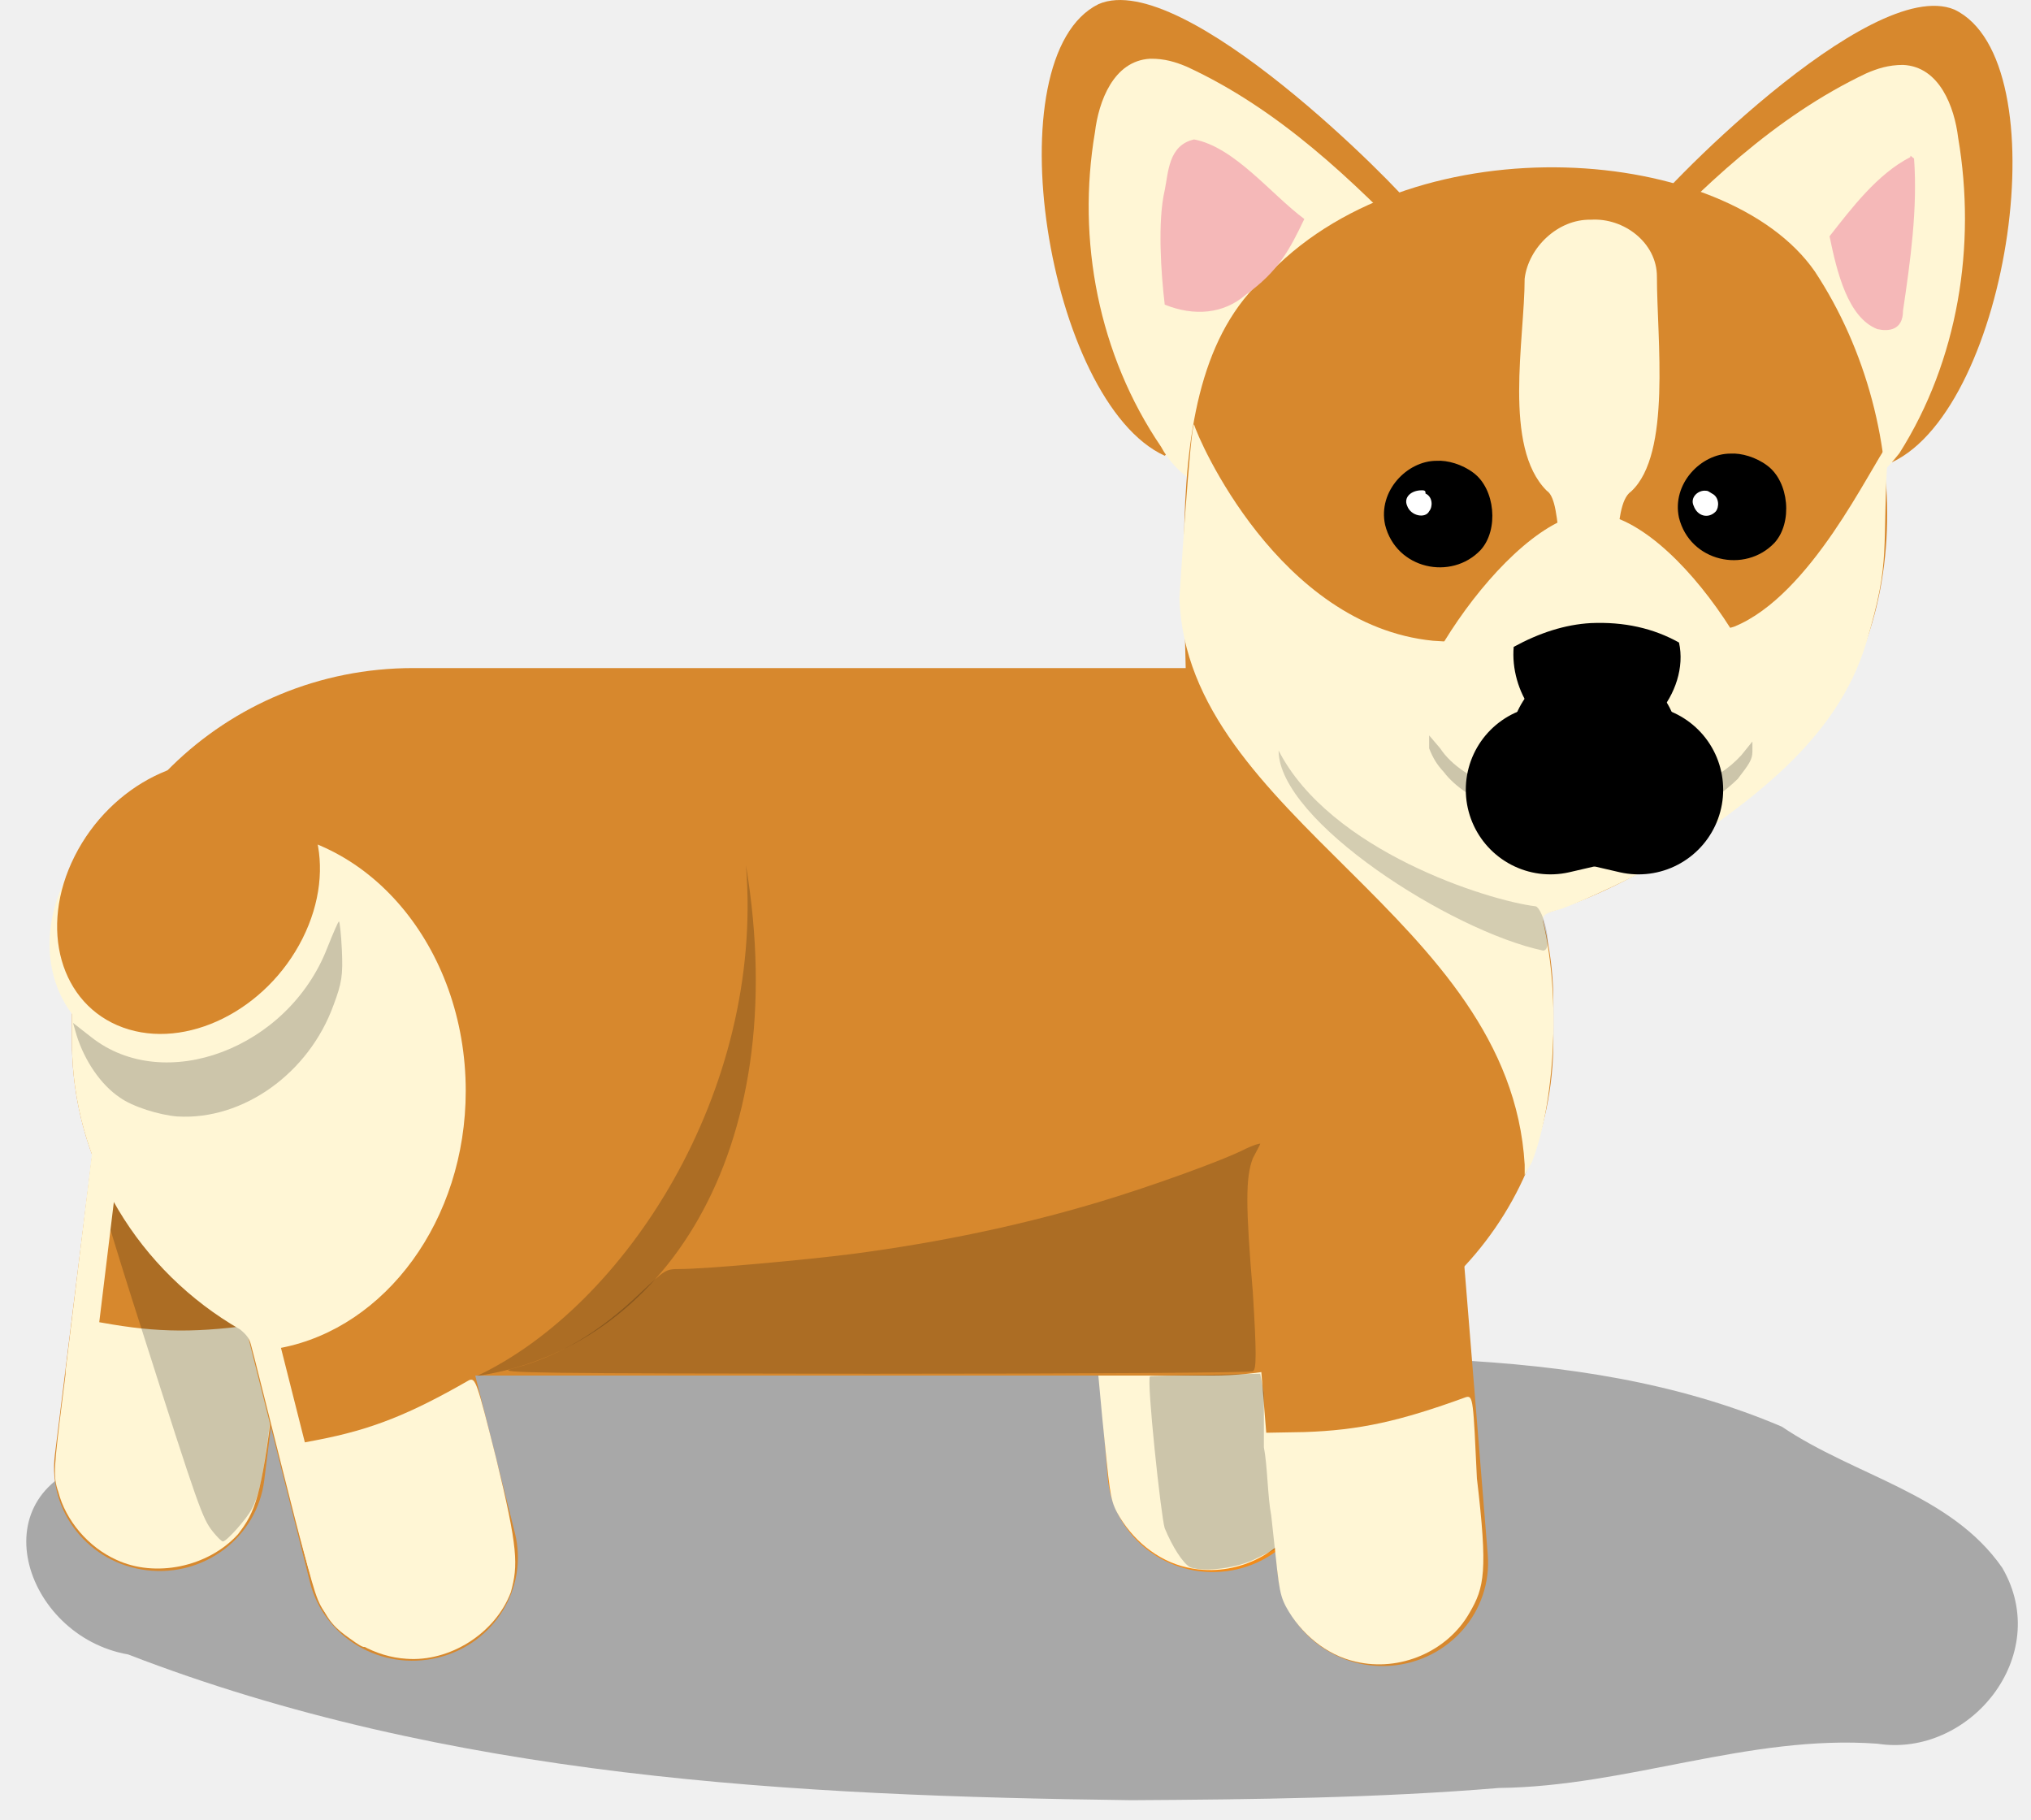
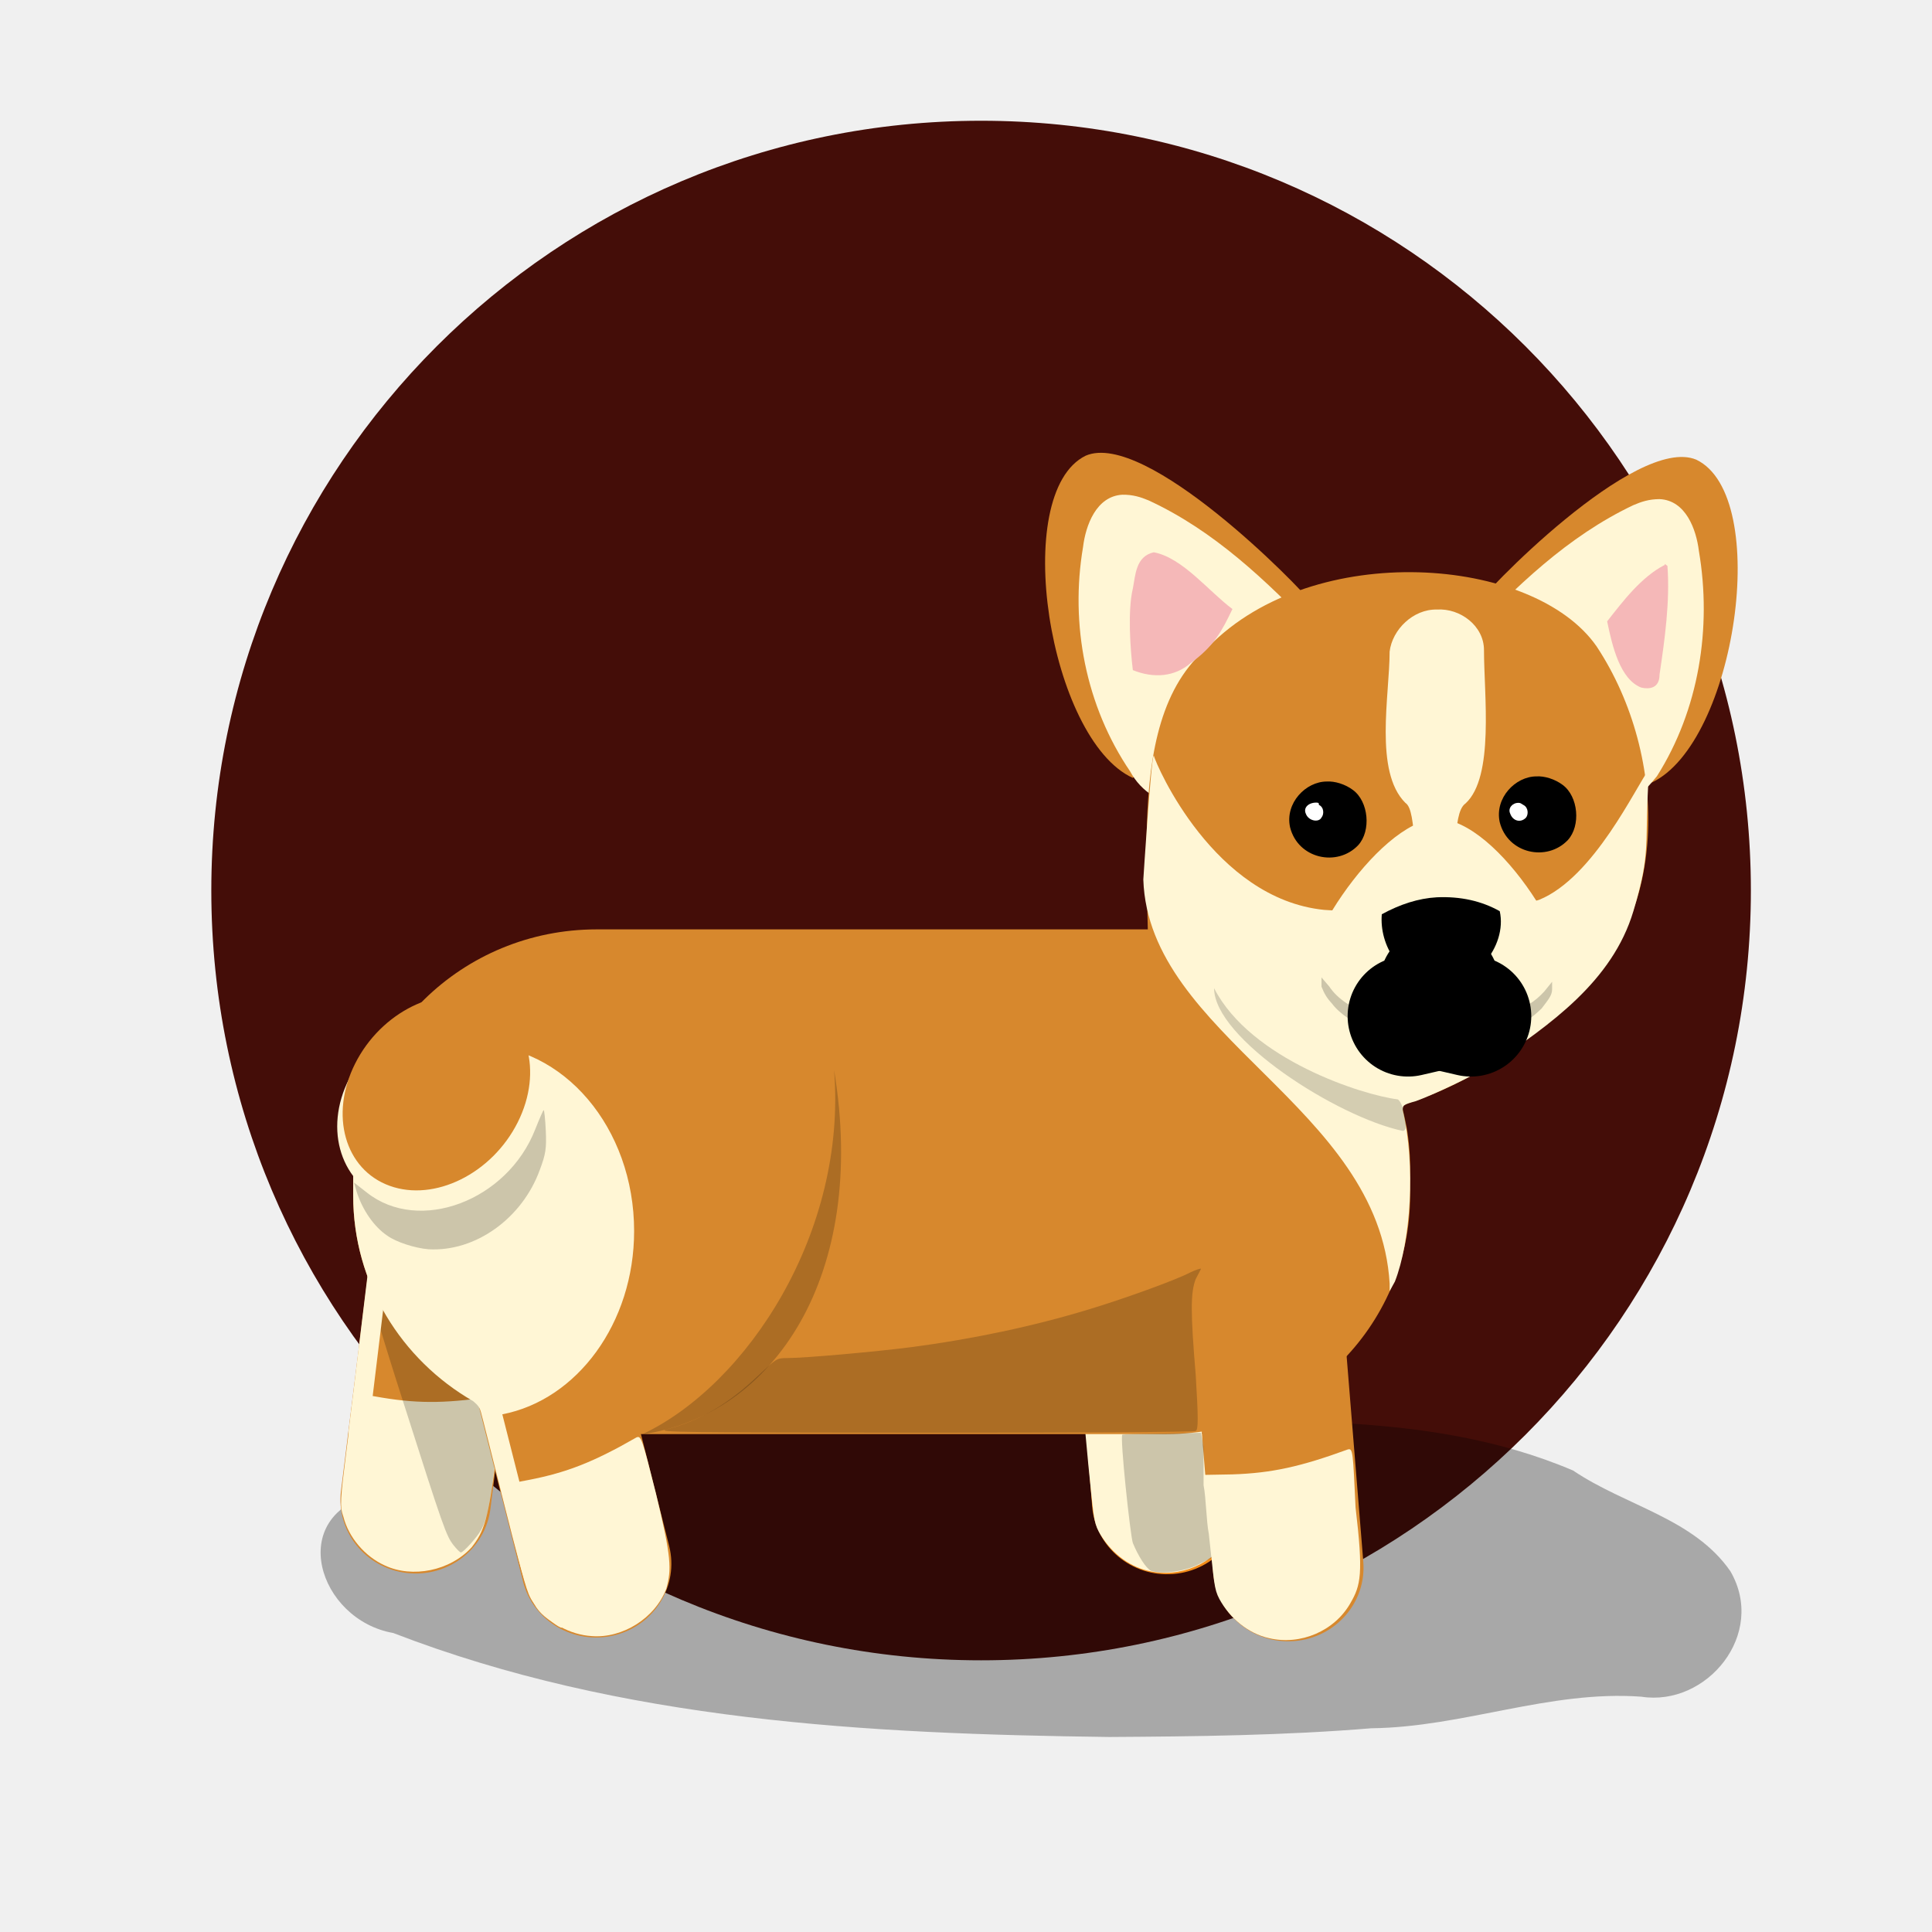
- <svg xmlns="http://www.w3.org/2000/svg" width="48" height="43" viewBox="0 0 48 43" fill="none">
-   <path opacity="0.3" fill-rule="evenodd" clip-rule="evenodd" d="M26.745 42.54C18.759 42.438 10.598 42.021 3.028 39.096C0.545 38.662 -0.557 35.201 2.386 34.495C9.999 31.579 18.238 32.14 26.225 32.046C31.52 32.165 37.163 31.604 42.111 33.713C43.848 34.887 46.105 35.295 47.32 37.047C48.535 39.13 46.539 41.545 44.368 41.205C41.33 40.984 38.465 42.217 35.427 42.251C32.562 42.489 29.61 42.523 26.745 42.54Z" fill="black" />
-   <path fill-rule="evenodd" clip-rule="evenodd" d="M33.431 4.954C33.083 4.46 27.961 -0.765 25.965 0.096C23.447 1.332 24.749 9.503 27.527 10.77" fill="#D7882D" />
-   <path fill-rule="evenodd" clip-rule="evenodd" d="M27.18 1.388C26.311 1.437 25.964 2.406 25.878 3.122C25.443 5.676 25.964 8.389 27.44 10.557C27.614 10.881 27.874 11.17 28.221 11.382C30.044 9.605 31.867 7.819 33.604 5.957C31.954 4.239 30.218 2.578 28.048 1.576C27.787 1.467 27.527 1.383 27.18 1.388Z" fill="#FFF6D5" />
-   <path d="M31.149 34.513L30.421 25.539C30.312 24.194 29.111 23.191 27.738 23.298C26.366 23.404 25.342 24.581 25.451 25.926L26.179 34.9C26.288 36.244 27.489 37.248 28.861 37.141C30.234 37.034 31.258 35.858 31.149 34.513Z" fill="#F28C1A" />
-   <path fill-rule="evenodd" clip-rule="evenodd" d="M28.047 37.038C27.353 36.885 26.745 36.375 26.398 35.737C26.224 35.405 26.224 35.201 26.051 33.509L25.877 31.63L26.832 31.613C28.134 31.57 29.089 31.358 30.652 30.788C30.825 30.737 30.825 30.864 30.912 32.71C31.172 34.912 31.086 35.286 30.738 35.882C30.218 36.8 29.089 37.285 28.047 37.038Z" fill="#FFF6D5" />
-   <path d="M28.647 15.787H9.765C5.311 15.787 1.7 19.324 1.7 23.687V24.606C1.7 28.969 5.311 32.506 9.765 32.506H28.647C33.101 32.506 36.712 28.969 36.712 24.606V23.687C36.712 19.324 33.101 15.787 28.647 15.787Z" fill="#D7882D" />
-   <path fill-rule="evenodd" clip-rule="evenodd" d="M38.812 5.175C39.072 4.682 44.194 -0.609 46.191 0.227C48.708 1.433 47.493 9.622 44.715 10.923" fill="#D7882D" />
-   <path fill-rule="evenodd" clip-rule="evenodd" d="M44.976 1.534C45.844 1.573 46.191 2.538 46.278 3.252C46.712 5.804 46.278 8.517 44.889 10.711C44.629 11.034 44.368 11.323 44.021 11.544C42.198 9.784 40.375 8.023 38.552 6.187C40.201 4.443 41.937 2.762 44.108 1.733C44.368 1.621 44.629 1.534 44.976 1.534Z" fill="#FFF6D5" />
-   <path fill-rule="evenodd" clip-rule="evenodd" d="M45.149 3.712C44.368 4.112 43.76 4.92 43.239 5.583C43.413 6.433 43.673 7.505 44.368 7.777C44.628 7.836 44.975 7.811 44.975 7.343C45.149 6.17 45.323 4.928 45.236 3.746C45.149 3.687 45.149 3.653 45.149 3.712Z" fill="#F5B8B8" />
-   <path fill-rule="evenodd" clip-rule="evenodd" d="M30.044 6.416C33.516 2.868 40.808 3.409 42.892 6.416C45.322 10.098 45.322 15.634 41.85 18.321C37.509 22.437 32.04 23.441 27.96 19.682C28.394 15.15 26.918 8.967 30.044 6.416Z" fill="#D7882D" />
-   <path fill-rule="evenodd" clip-rule="evenodd" d="M36.034 27.522C35.687 21.646 28.048 19.342 27.874 14.137C27.874 14.137 28.134 10.03 28.221 10.03C28.308 10.362 30.218 14.775 33.864 15.141C35.687 15.252 38.812 15.49 40.983 14.809C42.806 14.069 44.195 11.051 44.629 10.481C44.455 13.075 44.716 13.143 44.108 15.184C43.413 17.514 41.33 18.959 39.42 20.252C38.812 20.651 37.423 21.289 36.903 21.476C36.468 21.595 36.468 21.621 36.468 21.782C36.903 23.619 36.729 26.119 36.208 27.454L36.034 27.769V27.522Z" fill="#FFF6D5" />
-   <path d="M41.85 17.82C40.722 19.614 38.117 18.789 37.597 18.849C37.076 18.917 34.819 19.648 33.343 17.845C32.648 16.901 35.6 12.19 37.597 12.122C39.68 12.114 42.458 16.825 41.85 17.82Z" fill="#FFF6D5" />
-   <path fill-rule="evenodd" clip-rule="evenodd" d="M33.95 10.889C33.256 10.889 32.561 11.604 32.735 12.403C32.995 13.449 34.298 13.729 34.992 12.998C35.426 12.522 35.339 11.553 34.819 11.17C34.558 10.974 34.211 10.872 33.95 10.889Z" fill="black" />
-   <path fill-rule="evenodd" clip-rule="evenodd" d="M40.896 10.719C40.201 10.719 39.507 11.433 39.68 12.233C39.941 13.279 41.243 13.559 41.937 12.828C42.371 12.352 42.285 11.382 41.764 11C41.503 10.804 41.156 10.702 40.896 10.719Z" fill="black" />
-   <path d="M35.161 36.734L34.433 27.76C34.324 26.416 33.123 25.412 31.75 25.519C30.378 25.626 29.354 26.802 29.463 28.147L30.191 37.121C30.299 38.466 31.501 39.469 32.873 39.362C34.245 39.256 35.27 38.079 35.161 36.734Z" fill="#D7882D" />
-   <path fill-rule="evenodd" clip-rule="evenodd" d="M32.04 39.266C31.346 39.113 30.738 38.603 30.391 37.965C30.217 37.633 30.217 37.429 30.044 35.737L29.87 33.858L30.825 33.841C32.127 33.798 33.082 33.586 34.645 33.016C34.818 32.965 34.818 33.092 34.905 34.938C35.166 37.14 35.079 37.514 34.732 38.109C34.211 39.028 33.082 39.513 32.04 39.266Z" fill="#FFF6D5" />
-   <path d="M6.246 34.977L7.358 26.041C7.525 24.702 6.552 23.485 5.185 23.321C3.818 23.158 2.575 24.111 2.408 25.45L1.296 34.386C1.13 35.725 2.103 36.943 3.47 37.106C4.837 37.27 6.08 36.316 6.246 34.977Z" fill="#D7882D" />
-   <path fill-rule="evenodd" clip-rule="evenodd" d="M2.75 36.859C2.09 36.562 1.552 35.932 1.378 35.252C1.248 34.887 1.274 34.682 1.483 32.999L1.717 31.137L2.655 31.298C3.939 31.511 4.903 31.485 6.509 31.23C6.691 31.213 6.674 31.341 6.448 33.169C6.17 35.363 6.04 35.72 5.624 36.256C4.912 37.038 3.662 37.285 2.75 36.859Z" fill="#FFF6D5" />
-   <path opacity="0.2" fill-rule="evenodd" clip-rule="evenodd" d="M5.025 36.188C4.782 35.873 4.704 35.669 3.358 31.443C2.673 29.317 2.16 27.59 2.169 27.437C2.169 27.182 2.169 27.182 2.369 27.633C3.089 29.257 4.6 30.805 6.162 31.519C6.657 31.74 6.64 31.613 6.397 33.501C6.215 34.912 6.128 35.329 5.945 35.669C5.824 35.899 5.355 36.426 5.268 36.426C5.234 36.426 5.129 36.315 5.025 36.188Z" fill="black" />
-   <path d="M12.167 36.216L9.964 27.476C9.634 26.167 8.282 25.367 6.946 25.69C5.609 26.014 4.792 27.337 5.122 28.647L7.325 37.387C7.655 38.697 9.007 39.496 10.344 39.173C11.681 38.849 12.497 37.526 12.167 36.216Z" fill="#D7882D" />
-   <path d="M5.78 19.614C4.296 19.614 2.95 20.345 2.004 21.527C1.804 22.216 1.7 22.939 1.7 23.687V24.606C1.7 27.514 3.298 30.048 5.676 31.417C5.841 31.553 5.893 31.638 5.928 31.766C5.971 31.91 6.31 33.271 6.692 34.785C7.508 38.033 7.595 38.246 8.272 38.722C8.654 39.002 8.715 38.985 8.515 38.671C8.419 38.518 8.307 38.297 8.263 38.186C8.211 38.041 7.317 34.538 6.64 31.851C9.114 31.375 11.007 28.832 11.007 25.779C11.007 22.369 8.671 19.614 5.78 19.614Z" fill="#FFF6D5" />
-   <path opacity="0.2" fill-rule="evenodd" clip-rule="evenodd" d="M4.191 26.383C3.766 26.349 3.132 26.153 2.828 25.932C2.385 25.635 2.003 25.073 1.812 24.47L1.726 24.172L2.151 24.504C3.887 25.881 6.813 24.776 7.733 22.403C7.872 22.055 7.993 21.774 8.011 21.774C8.028 21.774 8.063 22.08 8.08 22.454C8.106 23.041 8.08 23.228 7.881 23.755C7.299 25.363 5.745 26.477 4.191 26.383Z" fill="black" />
-   <path fill-rule="evenodd" clip-rule="evenodd" d="M9.608 39.198C8.878 39.156 8.158 38.747 7.741 38.178C7.489 37.88 7.437 37.676 7.021 36.026L6.561 34.206L7.498 34.028C8.783 33.781 9.677 33.424 11.084 32.616C11.24 32.548 11.274 32.667 11.726 34.461C12.247 36.604 12.247 36.987 12.073 37.625C11.7 38.611 10.615 39.275 9.608 39.198Z" fill="#FFF6D5" />
-   <path opacity="0.2" fill-rule="evenodd" clip-rule="evenodd" d="M17.63 20.447C18.759 27.25 15.633 31.885 11.275 32.514C14.765 30.864 18.064 25.805 17.63 20.447Z" fill="black" />
-   <path opacity="0.2" fill-rule="evenodd" clip-rule="evenodd" d="M12.074 32.352C13.202 32.063 14.157 31.485 15.112 30.575C15.72 30.005 15.72 29.988 16.067 29.988C16.675 29.988 19.019 29.776 20.147 29.631C22.231 29.359 24.228 28.934 26.051 28.381C27.179 28.041 28.915 27.42 29.436 27.148C29.61 27.063 29.784 27.012 29.784 27.029C29.784 27.046 29.697 27.199 29.61 27.369C29.436 27.82 29.436 28.475 29.61 30.55C29.697 31.978 29.697 32.361 29.61 32.404C29.61 32.438 25.53 32.463 20.581 32.463C12.681 32.455 11.718 32.446 12.074 32.352Z" fill="black" />
-   <path opacity="0.2" fill-rule="evenodd" clip-rule="evenodd" d="M28.134 37.038C27.96 36.953 27.7 36.536 27.526 36.111C27.439 35.839 27.092 32.591 27.179 32.523C27.179 32.514 27.787 32.497 28.481 32.489L29.783 32.463L29.87 32.922V34.198C29.957 34.648 29.957 35.371 30.044 35.813L30.131 36.613L29.696 36.825C29.262 37.055 28.481 37.157 28.134 37.038Z" fill="black" />
-   <path opacity="0.2" fill-rule="evenodd" clip-rule="evenodd" d="M35.339 19.061C34.905 18.934 34.384 18.594 34.124 18.245C33.95 18.058 33.863 17.905 33.776 17.684V17.378L34.037 17.684C34.297 18.083 34.818 18.424 35.339 18.577C35.773 18.73 36.554 18.738 37.249 18.611C37.596 18.534 37.77 18.534 38.377 18.602C39.766 18.747 40.548 18.509 41.155 17.845L41.416 17.522V17.76C41.416 17.956 41.329 18.066 41.069 18.407C40.721 18.738 40.548 18.84 40.287 18.959C39.853 19.095 39.68 19.112 38.551 19.095C37.857 19.087 36.988 19.104 36.468 19.129C35.86 19.163 35.599 19.146 35.339 19.061Z" fill="black" />
-   <path opacity="0.4" fill-rule="evenodd" clip-rule="evenodd" d="M30.218 17.735C31.433 20.107 35.166 21.281 36.295 21.417C36.468 21.468 36.729 22.463 36.468 22.463C34.298 22.003 30.218 19.401 30.218 17.735Z" fill="black" fill-opacity="0.42" />
-   <path fill-rule="evenodd" clip-rule="evenodd" d="M40.287 11.595C40.114 11.595 39.94 11.765 40.027 11.952C40.114 12.199 40.374 12.267 40.548 12.088C40.635 11.986 40.635 11.748 40.461 11.663C40.374 11.612 40.374 11.595 40.287 11.595Z" fill="white" />
-   <path fill-rule="evenodd" clip-rule="evenodd" d="M33.603 11.586C33.343 11.586 33.169 11.757 33.256 11.952C33.343 12.199 33.69 12.258 33.777 12.08C33.864 11.978 33.864 11.74 33.69 11.663C33.69 11.612 33.69 11.586 33.603 11.586Z" fill="white" />
-   <path fill-rule="evenodd" clip-rule="evenodd" d="M37.597 14.724C36.989 14.758 36.382 14.954 35.774 15.286C35.687 16.315 36.382 17.445 37.51 17.548C38.812 17.76 39.941 16.349 39.681 15.184C39.073 14.843 38.378 14.69 37.597 14.724Z" fill="black" />
-   <path fill-rule="evenodd" clip-rule="evenodd" d="M37.683 17.641V18.347Z" fill="black" />
-   <path d="M37.683 17.641V18.347" stroke="black" stroke-width="4" stroke-linecap="round" stroke-linejoin="round" />
-   <path fill-rule="evenodd" clip-rule="evenodd" d="M38.725 18.662L37.51 18.381Z" fill="black" />
-   <path d="M38.725 18.662L37.51 18.381" stroke="black" stroke-width="4" stroke-linecap="round" stroke-linejoin="round" />
-   <path fill-rule="evenodd" clip-rule="evenodd" d="M36.642 18.662L37.857 18.381Z" fill="black" />
-   <path d="M36.642 18.662L37.857 18.381" stroke="black" stroke-width="4" stroke-linecap="round" stroke-linejoin="round" />
-   <path fill-rule="evenodd" clip-rule="evenodd" d="M2.896 24.822C1.297 24.257 0.702 22.426 1.57 20.728C2.437 19.031 4.436 18.116 6.035 18.681C7.633 19.246 8.232 21.078 7.364 22.776C6.496 24.473 4.494 25.387 2.896 24.822Z" fill="#FFF6D5" />
-   <path fill-rule="evenodd" clip-rule="evenodd" d="M2.909 24.282C1.422 23.744 0.908 21.933 1.764 20.233C2.619 18.532 4.515 17.593 6.002 18.13C7.487 18.668 8.004 20.48 7.149 22.18C6.293 23.881 4.394 24.819 2.909 24.282Z" fill="#D7882D" />
-   <path d="M2.822 27.324C2.843 27.149 2.716 26.99 2.537 26.969C2.359 26.948 2.197 27.073 2.175 27.248L1.552 32.385C1.531 32.56 1.658 32.718 1.837 32.739C2.015 32.76 2.177 32.635 2.198 32.46L2.822 27.324Z" fill="#FFF6D5" />
-   <path fill-rule="evenodd" clip-rule="evenodd" d="M37.596 5.192C36.815 5.175 36.12 5.855 36.033 6.586C36.033 8.023 35.513 10.558 36.554 11.595C36.989 11.876 36.641 13.832 37.509 13.832C38.464 13.891 38.03 11.969 38.551 11.612C39.506 10.728 39.159 8.023 39.159 6.535C39.159 5.736 38.377 5.141 37.596 5.192Z" fill="#FFF6D5" />
-   <path fill-rule="evenodd" clip-rule="evenodd" d="M28.221 3.295C27.614 3.431 27.614 4.069 27.527 4.494C27.353 5.226 27.44 6.476 27.527 7.199C28.221 7.479 28.916 7.42 29.437 6.969C30.218 6.408 30.479 5.898 30.826 5.175C30.045 4.596 29.176 3.474 28.221 3.295Z" fill="#F5B8B8" />
+ <svg xmlns="http://www.w3.org/2000/svg" width="64" height="64" viewBox="0 0 64 64" fill="none">
+   <circle cx="32.5" cy="29.5" r="25.5" fill="#440D08" />
+   <path opacity="0.3" fill-rule="evenodd" clip-rule="evenodd" d="M36.745 57.54C28.759 57.438 20.598 57.021 13.028 54.096C10.545 53.662 9.443 50.201 12.386 49.495C19.999 46.579 28.238 47.14 36.225 47.046C41.52 47.165 47.163 46.604 52.111 48.713C53.848 49.887 56.105 50.295 57.32 52.047C58.535 54.13 56.539 56.545 54.368 56.205C51.33 55.984 48.465 57.217 45.427 57.251C42.562 57.489 39.61 57.523 36.745 57.54Z" fill="black" />
+   <path fill-rule="evenodd" clip-rule="evenodd" d="M43.431 19.954C43.083 19.46 37.961 14.235 35.965 15.095C33.447 16.332 34.749 24.503 37.527 25.77" fill="#D7882D" />
+   <path fill-rule="evenodd" clip-rule="evenodd" d="M37.18 16.388C36.312 16.437 35.964 17.406 35.877 18.122C35.443 20.676 35.964 23.389 37.44 25.558C37.614 25.881 37.874 26.17 38.221 26.382C40.044 24.605 41.867 22.819 43.604 20.957C41.954 19.239 40.218 17.578 38.048 16.576C37.787 16.467 37.527 16.383 37.18 16.388Z" fill="#FFF6D5" />
+   <path d="M41.149 49.513L40.421 40.539C40.312 39.194 39.111 38.191 37.739 38.298C36.366 38.404 35.342 39.581 35.451 40.926L36.179 49.9C36.288 51.244 37.489 52.248 38.861 52.141C40.234 52.034 41.258 50.858 41.149 49.513Z" fill="#F28C1A" />
+   <path fill-rule="evenodd" clip-rule="evenodd" d="M38.047 52.038C37.353 51.885 36.745 51.375 36.398 50.737C36.224 50.405 36.224 50.201 36.051 48.509L35.877 46.63L36.832 46.613C38.134 46.57 39.089 46.358 40.652 45.788C40.825 45.737 40.825 45.864 40.912 47.71C41.172 49.912 41.086 50.286 40.739 50.882C40.218 51.8 39.089 52.285 38.047 52.038Z" fill="#FFF6D5" />
+   <path d="M38.647 30.787H19.765C15.311 30.787 11.7 34.324 11.7 38.687V39.606C11.7 43.969 15.311 47.506 19.765 47.506H38.647C43.101 47.506 46.712 43.969 46.712 39.606V38.687C46.712 34.324 43.101 30.787 38.647 30.787Z" fill="#D7882D" />
+   <path fill-rule="evenodd" clip-rule="evenodd" d="M48.812 20.175C49.072 19.682 54.194 14.391 56.191 15.227C58.708 16.433 57.493 24.622 54.715 25.923" fill="#D7882D" />
+   <path fill-rule="evenodd" clip-rule="evenodd" d="M54.976 16.534C55.844 16.573 56.191 17.538 56.278 18.252C56.712 20.804 56.278 23.517 54.889 25.711C54.629 26.034 54.368 26.323 54.021 26.544C52.198 24.784 50.375 23.023 48.552 21.187C50.201 19.443 51.937 17.762 54.108 16.733C54.368 16.621 54.629 16.534 54.976 16.534Z" fill="#FFF6D5" />
+   <path fill-rule="evenodd" clip-rule="evenodd" d="M55.149 18.712C54.368 19.112 53.76 19.92 53.239 20.583C53.413 21.433 53.673 22.505 54.368 22.777C54.628 22.836 54.975 22.811 54.975 22.343C55.149 21.17 55.323 19.928 55.236 18.746C55.149 18.687 55.149 18.653 55.149 18.712Z" fill="#F5B8B8" />
+   <path fill-rule="evenodd" clip-rule="evenodd" d="M40.044 21.416C43.516 17.868 50.808 18.409 52.892 21.416C55.322 25.098 55.322 30.634 51.85 33.321C47.509 37.437 42.04 38.441 37.96 34.682C38.394 30.15 36.918 23.967 40.044 21.416Z" fill="#D7882D" />
+   <path fill-rule="evenodd" clip-rule="evenodd" d="M46.034 42.522C45.687 36.646 38.048 34.342 37.874 29.137C37.874 29.137 38.135 25.03 38.221 25.03C38.308 25.362 40.218 29.775 43.864 30.141C45.687 30.252 48.812 30.49 50.983 29.809C52.806 29.07 54.195 26.051 54.629 25.481C54.455 28.075 54.716 28.143 54.108 30.183C53.413 32.514 51.33 33.959 49.42 35.252C48.812 35.651 47.423 36.289 46.903 36.476C46.468 36.595 46.468 36.621 46.468 36.782C46.903 38.619 46.729 41.119 46.208 42.454L46.034 42.769V42.522Z" fill="#FFF6D5" />
+   <path d="M51.85 32.82C50.722 34.614 48.117 33.789 47.597 33.849C47.076 33.917 44.819 34.648 43.343 32.845C42.648 31.901 45.6 27.19 47.597 27.122C49.68 27.114 52.458 31.825 51.85 32.82Z" fill="#FFF6D5" />
+   <path fill-rule="evenodd" clip-rule="evenodd" d="M43.95 25.889C43.256 25.889 42.561 26.604 42.735 27.403C42.995 28.449 44.298 28.73 44.992 27.998C45.426 27.522 45.339 26.553 44.819 26.17C44.558 25.974 44.211 25.872 43.95 25.889Z" fill="black" />
+   <path fill-rule="evenodd" clip-rule="evenodd" d="M50.896 25.719C50.201 25.719 49.507 26.433 49.68 27.233C49.941 28.279 51.243 28.559 51.937 27.828C52.371 27.352 52.285 26.382 51.764 26C51.503 25.804 51.156 25.702 50.896 25.719Z" fill="black" />
+   <path d="M45.161 51.734L44.433 42.76C44.324 41.416 43.123 40.412 41.75 40.519C40.378 40.626 39.354 41.803 39.463 43.147L40.191 52.121C40.3 53.466 41.501 54.469 42.873 54.362C44.245 54.256 45.27 53.079 45.161 51.734Z" fill="#D7882D" />
+   <path fill-rule="evenodd" clip-rule="evenodd" d="M42.04 54.266C41.346 54.113 40.738 53.603 40.391 52.965C40.217 52.633 40.217 52.429 40.044 50.737L39.87 48.858L40.825 48.841C42.127 48.798 43.082 48.586 44.645 48.016C44.818 47.965 44.818 48.092 44.905 49.938C45.166 52.14 45.079 52.514 44.732 53.109C44.211 54.028 43.082 54.513 42.04 54.266Z" fill="#FFF6D5" />
+   <path d="M16.247 49.977L17.358 41.041C17.525 39.702 16.552 38.484 15.185 38.321C13.818 38.158 12.575 39.111 12.408 40.45L11.296 49.386C11.13 50.725 12.103 51.943 13.47 52.106C14.837 52.27 16.08 51.316 16.247 49.977Z" fill="#D7882D" />
+   <path fill-rule="evenodd" clip-rule="evenodd" d="M12.75 51.859C12.09 51.562 11.552 50.932 11.378 50.252C11.248 49.887 11.274 49.682 11.483 47.999L11.717 46.136L12.655 46.298C13.939 46.511 14.903 46.485 16.509 46.23C16.691 46.213 16.674 46.341 16.448 48.169C16.171 50.363 16.04 50.72 15.624 51.256C14.912 52.038 13.662 52.285 12.75 51.859Z" fill="#FFF6D5" />
+   <path opacity="0.2" fill-rule="evenodd" clip-rule="evenodd" d="M15.025 51.188C14.782 50.873 14.704 50.669 13.358 46.443C12.673 44.317 12.16 42.59 12.169 42.437C12.169 42.182 12.169 42.182 12.369 42.633C13.089 44.257 14.6 45.805 16.162 46.519C16.657 46.74 16.64 46.613 16.397 48.501C16.215 49.912 16.128 50.329 15.945 50.669C15.824 50.899 15.355 51.426 15.268 51.426C15.233 51.426 15.129 51.315 15.025 51.188Z" fill="black" />
+   <path d="M22.167 51.216L19.964 42.476C19.634 41.167 18.282 40.367 16.945 40.69C15.609 41.014 14.792 42.337 15.122 43.647L17.325 52.387C17.655 53.697 19.007 54.496 20.344 54.173C21.68 53.849 22.497 52.526 22.167 51.216Z" fill="#D7882D" />
+   <path d="M15.78 34.614C14.296 34.614 12.95 35.345 12.004 36.527C11.804 37.216 11.7 37.939 11.7 38.687V39.606C11.7 42.514 13.297 45.048 15.676 46.417C15.841 46.553 15.893 46.638 15.928 46.766C15.971 46.91 16.31 48.271 16.692 49.785C17.508 53.033 17.595 53.246 18.272 53.722C18.654 54.002 18.715 53.985 18.515 53.671C18.419 53.518 18.307 53.297 18.263 53.186C18.211 53.041 17.317 49.538 16.64 46.851C19.114 46.375 21.006 43.832 21.006 40.779C21.006 37.369 18.671 34.614 15.78 34.614Z" fill="#FFF6D5" />
+   <path opacity="0.2" fill-rule="evenodd" clip-rule="evenodd" d="M14.191 41.383C13.766 41.349 13.132 41.153 12.828 40.932C12.385 40.635 12.003 40.073 11.812 39.47L11.726 39.172L12.151 39.504C13.887 40.881 16.813 39.776 17.733 37.403C17.872 37.054 17.994 36.774 18.011 36.774C18.028 36.774 18.063 37.08 18.08 37.454C18.106 38.041 18.08 38.228 17.881 38.755C17.299 40.362 15.745 41.477 14.191 41.383Z" fill="black" />
+   <path fill-rule="evenodd" clip-rule="evenodd" d="M19.608 54.198C18.878 54.156 18.158 53.747 17.741 53.178C17.489 52.88 17.437 52.676 17.021 51.026L16.561 49.206L17.498 49.028C18.783 48.781 19.677 48.424 21.084 47.616C21.24 47.548 21.274 47.667 21.726 49.461C22.247 51.604 22.247 51.987 22.073 52.625C21.7 53.611 20.615 54.275 19.608 54.198Z" fill="#FFF6D5" />
+   <path opacity="0.2" fill-rule="evenodd" clip-rule="evenodd" d="M27.63 35.447C28.759 42.25 25.633 46.885 21.275 47.514C24.765 45.864 28.064 40.805 27.63 35.447Z" fill="black" />
+   <path opacity="0.2" fill-rule="evenodd" clip-rule="evenodd" d="M22.074 47.352C23.202 47.063 24.157 46.485 25.112 45.575C25.72 45.005 25.72 44.988 26.067 44.988C26.675 44.988 29.019 44.776 30.147 44.631C32.231 44.359 34.228 43.934 36.051 43.381C37.179 43.041 38.915 42.42 39.436 42.148C39.61 42.063 39.784 42.012 39.784 42.029C39.784 42.046 39.697 42.199 39.61 42.369C39.436 42.82 39.436 43.475 39.61 45.55C39.697 46.978 39.697 47.361 39.61 47.404C39.61 47.438 35.53 47.463 30.581 47.463C22.681 47.455 21.718 47.446 22.074 47.352Z" fill="black" />
+   <path opacity="0.2" fill-rule="evenodd" clip-rule="evenodd" d="M38.134 52.038C37.96 51.953 37.7 51.536 37.526 51.111C37.439 50.839 37.092 47.591 37.179 47.523C37.179 47.514 37.786 47.497 38.481 47.489L39.783 47.463L39.87 47.922V49.198C39.957 49.648 39.957 50.371 40.044 50.813L40.13 51.613L39.696 51.825C39.262 52.055 38.481 52.157 38.134 52.038Z" fill="black" />
+   <path opacity="0.2" fill-rule="evenodd" clip-rule="evenodd" d="M45.339 34.061C44.905 33.934 44.384 33.594 44.124 33.245C43.95 33.058 43.863 32.905 43.776 32.684V32.378L44.037 32.684C44.297 33.083 44.818 33.423 45.339 33.577C45.773 33.73 46.554 33.738 47.249 33.611C47.596 33.534 47.77 33.534 48.377 33.602C49.766 33.747 50.548 33.509 51.155 32.845L51.416 32.522V32.76C51.416 32.956 51.329 33.066 51.069 33.407C50.721 33.738 50.548 33.84 50.287 33.959C49.853 34.095 49.68 34.112 48.551 34.095C47.857 34.087 46.988 34.104 46.468 34.129C45.86 34.163 45.599 34.146 45.339 34.061Z" fill="black" />
+   <path opacity="0.4" fill-rule="evenodd" clip-rule="evenodd" d="M40.218 32.735C41.433 35.107 45.166 36.281 46.295 36.417C46.468 36.468 46.729 37.463 46.468 37.463C44.298 37.004 40.218 34.401 40.218 32.735Z" fill="black" fill-opacity="0.42" />
+   <path fill-rule="evenodd" clip-rule="evenodd" d="M50.287 26.595C50.114 26.595 49.94 26.765 50.027 26.952C50.114 27.199 50.374 27.267 50.548 27.088C50.635 26.986 50.635 26.748 50.461 26.663C50.374 26.612 50.374 26.595 50.287 26.595Z" fill="white" />
+   <path fill-rule="evenodd" clip-rule="evenodd" d="M43.603 26.587C43.343 26.587 43.169 26.757 43.256 26.952C43.343 27.199 43.69 27.258 43.777 27.08C43.864 26.978 43.864 26.74 43.69 26.663C43.69 26.612 43.69 26.587 43.603 26.587Z" fill="white" />
+   <path fill-rule="evenodd" clip-rule="evenodd" d="M47.597 29.724C46.989 29.758 46.382 29.954 45.774 30.286C45.687 31.315 46.382 32.446 47.51 32.548C48.812 32.76 49.941 31.349 49.681 30.184C49.073 29.843 48.378 29.69 47.597 29.724Z" fill="black" />
+   <path fill-rule="evenodd" clip-rule="evenodd" d="M47.683 32.641V33.347Z" fill="black" />
+   <path d="M47.683 32.641V33.347" stroke="black" stroke-width="4" stroke-linecap="round" stroke-linejoin="round" />
+   <path fill-rule="evenodd" clip-rule="evenodd" d="M48.725 33.662L47.51 33.381Z" fill="black" />
+   <path d="M48.725 33.662L47.51 33.381" stroke="black" stroke-width="4" stroke-linecap="round" stroke-linejoin="round" />
+   <path fill-rule="evenodd" clip-rule="evenodd" d="M46.642 33.662L47.857 33.381Z" fill="black" />
+   <path d="M46.642 33.662L47.857 33.381" stroke="black" stroke-width="4" stroke-linecap="round" stroke-linejoin="round" />
+   <path fill-rule="evenodd" clip-rule="evenodd" d="M12.896 39.822C11.296 39.257 10.702 37.426 11.57 35.728C12.437 34.031 14.436 33.116 16.035 33.681C17.634 34.246 18.232 36.078 17.364 37.776C16.496 39.473 14.494 40.387 12.896 39.822Z" fill="#FFF6D5" />
+   <path fill-rule="evenodd" clip-rule="evenodd" d="M12.909 39.282C11.422 38.744 10.909 36.934 11.764 35.233C12.619 33.532 14.515 32.593 16.002 33.13C17.487 33.668 18.004 35.48 17.149 37.181C16.294 38.881 14.394 39.819 12.909 39.282Z" fill="#D7882D" />
+   <path d="M12.822 42.324C12.843 42.149 12.716 41.99 12.537 41.969C12.359 41.949 12.197 42.073 12.175 42.248L11.552 47.385C11.53 47.56 11.658 47.718 11.837 47.739C12.015 47.76 12.177 47.635 12.198 47.46L12.822 42.324Z" fill="#FFF6D5" />
+   <path fill-rule="evenodd" clip-rule="evenodd" d="M47.596 20.192C46.815 20.175 46.12 20.855 46.033 21.586C46.033 23.023 45.513 25.558 46.554 26.595C46.989 26.876 46.641 28.831 47.509 28.831C48.464 28.891 48.03 26.969 48.551 26.612C49.506 25.728 49.159 23.023 49.159 21.535C49.159 20.736 48.377 20.141 47.596 20.192Z" fill="#FFF6D5" />
+   <path fill-rule="evenodd" clip-rule="evenodd" d="M38.221 18.295C37.614 18.431 37.614 19.069 37.527 19.494C37.353 20.226 37.44 21.476 37.527 22.199C38.221 22.479 38.916 22.42 39.437 21.969C40.218 21.408 40.479 20.898 40.826 20.175C40.045 19.596 39.176 18.474 38.221 18.295Z" fill="#F5B8B8" />
</svg>
